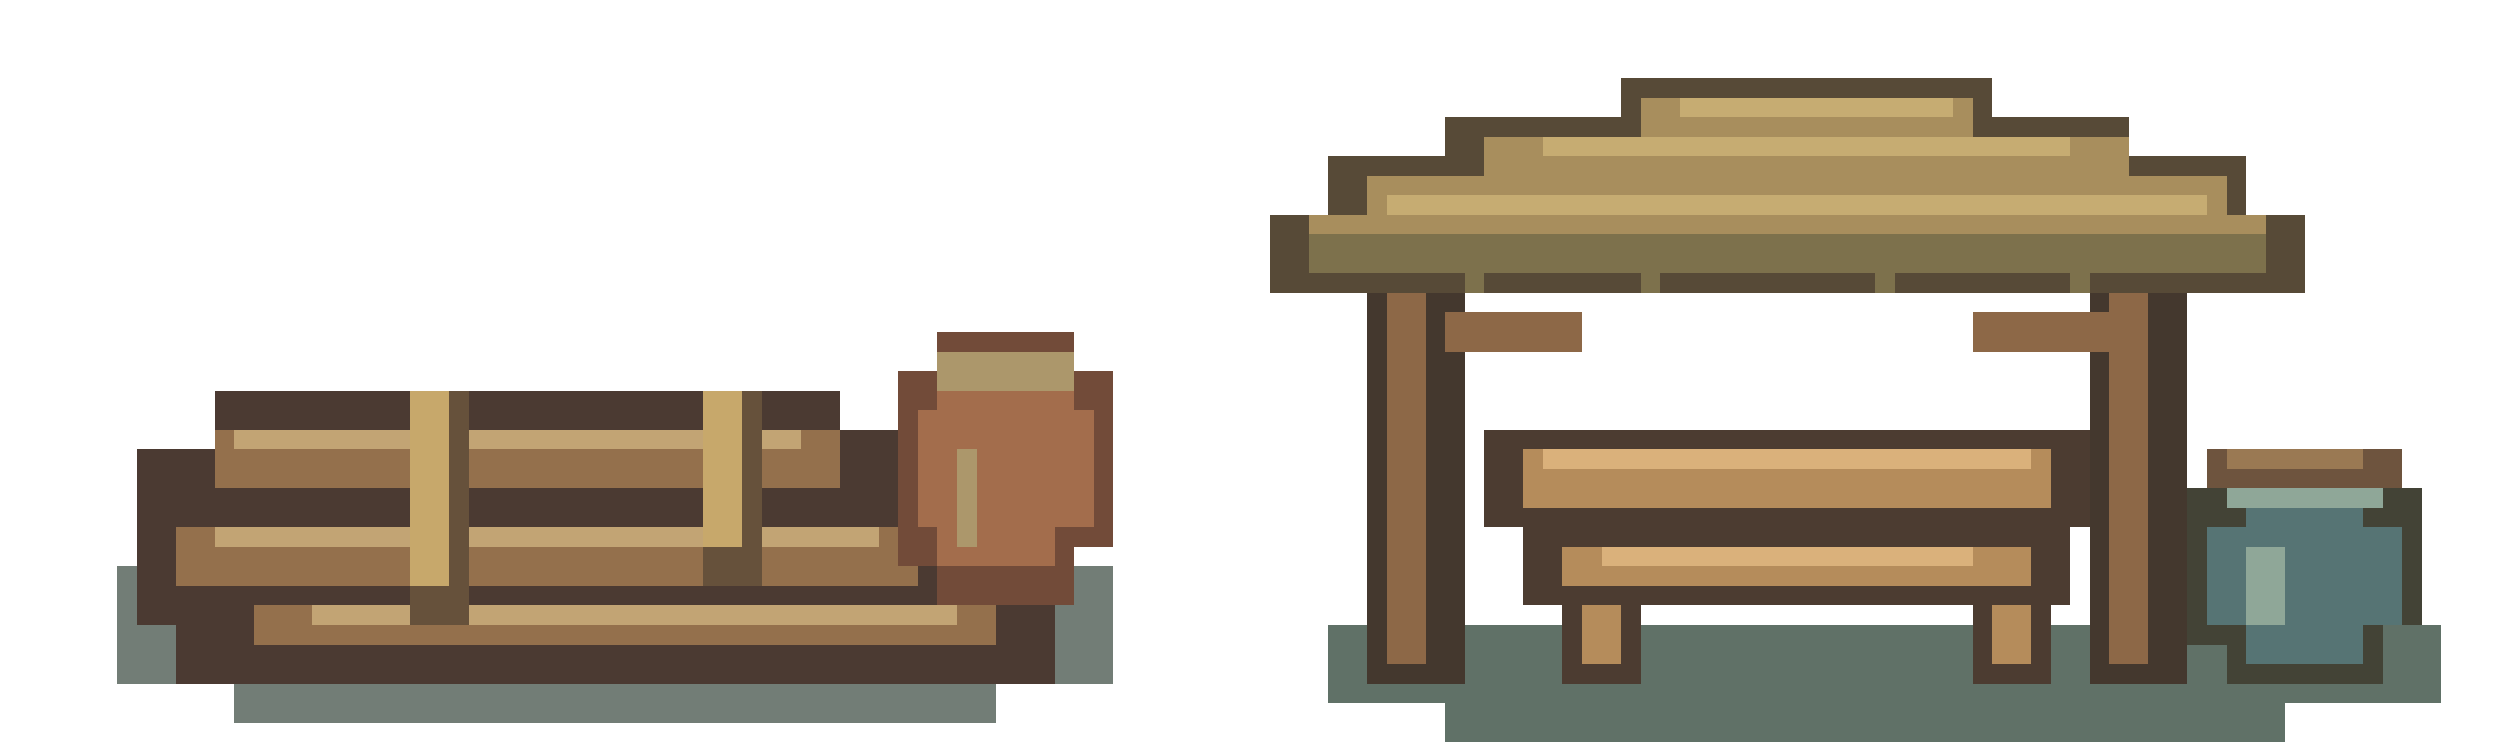
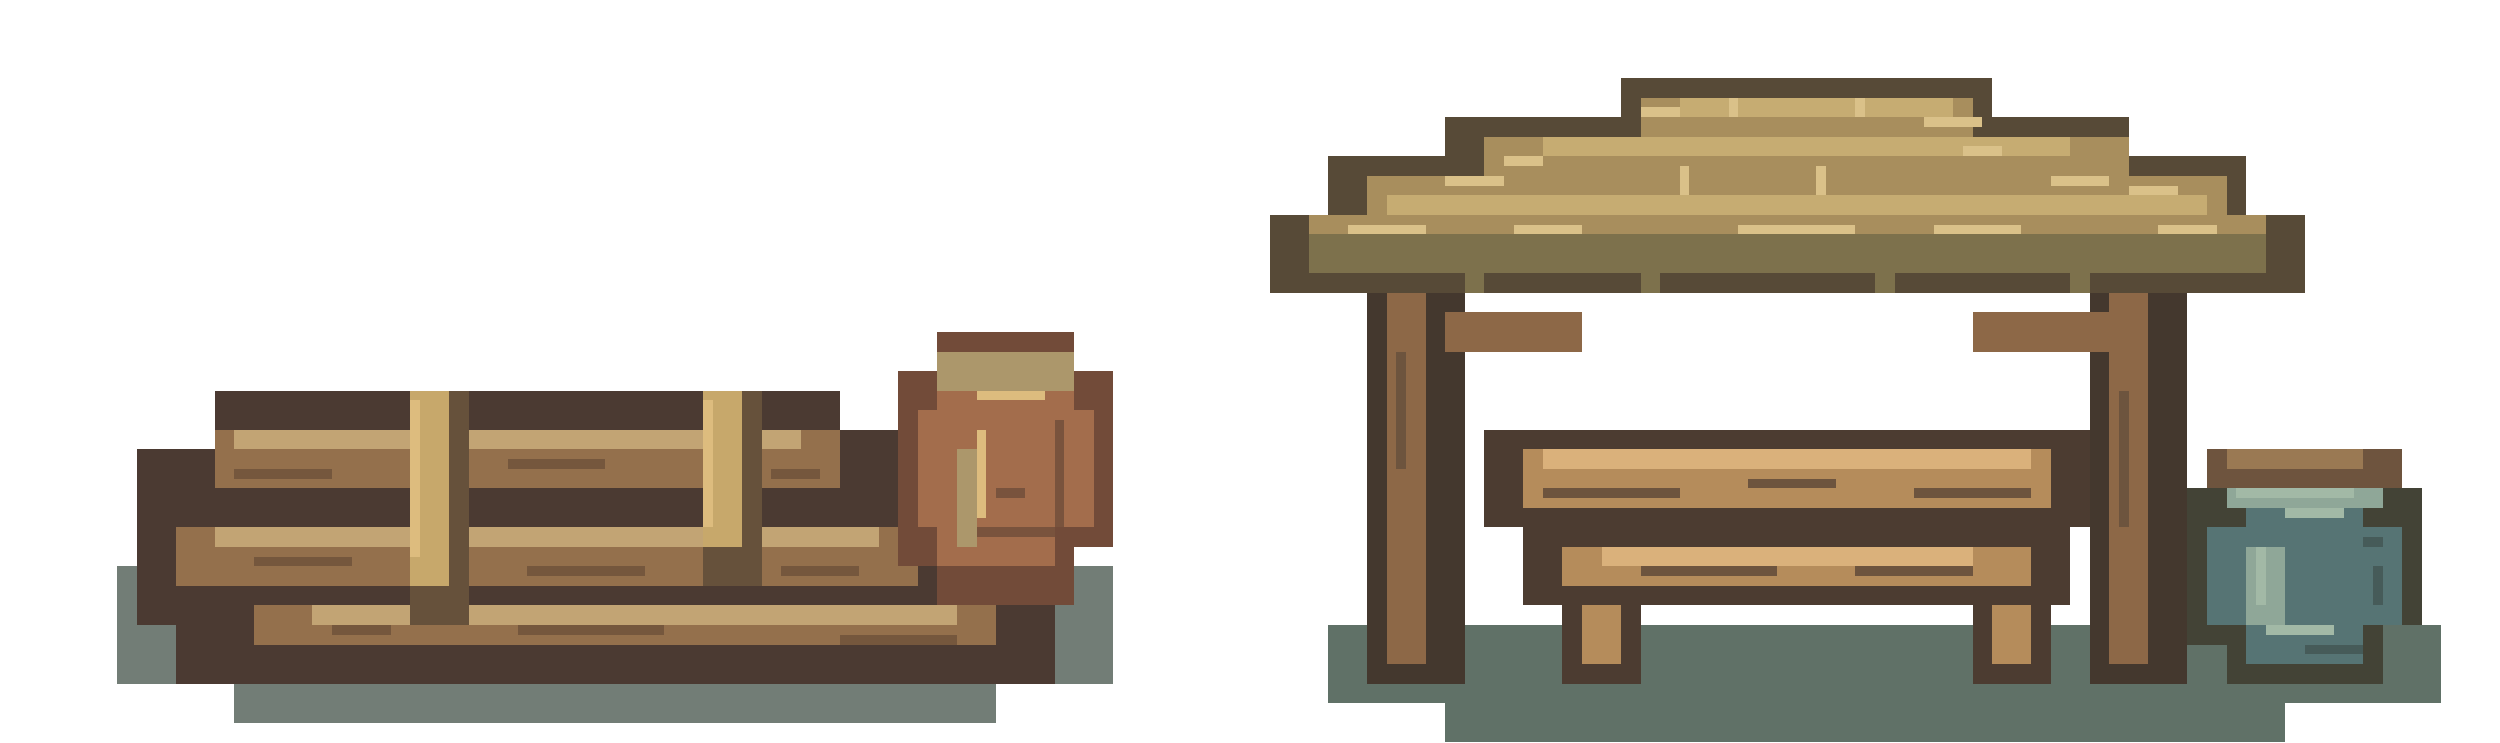
<svg xmlns="http://www.w3.org/2000/svg" width="128" height="38" viewBox="0 0 128 38" shape-rendering="crispEdges">
  <path fill="#26382c" opacity=".65" d="M6 29h51v6H6zm6 6h39v2H12z" />
  <path fill="#4b3a32" d="M7 23h4v-3h32v2h6v7h5v6H9v-3H7z" />
  <path fill="#94704c" d="M11 22h32v3H11zm-2 5h38v3H9zm4 4h38v2H13z" />
  <path fill="#c2a474" d="M12 22h29v1H12zm-1 5h34v1H11zm5 4h33v1H16z" />
  <path fill="#66513b" d="M21 20h3v12h-3zm15 0h3v10h-3z" />
  <path fill="#c7a86b" d="M21 20h2v10h-2zm15 0h2v8h-2z" />
  <path fill="#724b39" d="M48 17h7v2h2v9h-2v3h-7v-2h-2V19h2z" />
  <path fill="#a36d4c" d="M48 19h7v2h1v6h-2v2h-6v-2h-1v-6h1z" />
  <path fill="#ac976b" d="M48 18h7v2h-7zm1 5h1v5h-1z" />
+   <path fill="#75573d" d="M12 24h5v.5h-5z M26 23.5h5v.5h-5z M39.5 24h2.5v.5h-2.5z M13 28.5h5v.5h-5z M27 29h6v.5h-6z M40 29h4v.5h-4z M17 32h3v.5h-3z M26.5 32h7.5v.5h-7.5z M43 32.5h6v.5h-6z" />
+   <path fill="#ddbc7e" d="M21 20.5h.5v8H21z M36 20.5h.5V27H36z M50 20h3.5v.5H50z M50 22h.5v4.5H50z" />
+   <path fill="#79533d" d="M54 21.5h.5V27H54z M50 27h4v.5h-4z M51 25h1.5v.5H51z" />
  <g transform="translate(64 0)">
    <path fill="#233a2d" opacity=".72" d="M4 32h57v4H4zm6 4h43v2H10z" />
    <path fill="#44382e" d="M6 11h5v24H6zm37 0h5v24h-5z" />
    <path fill="#8d6847" d="M7 12h2v22H7zm37 0h2v22h-2zm-34 4h7v2h-7zm27 0h7v2h-7z" />
    <path fill="#574a37" d="M1 11h3V8h6V6h9V4h19v2h7v2h6v3h3v4H1z" />
    <path fill="#a88e5d" d="M3 11h3V9h6V7h8V5h17v2h8v2h5v2h2v2H3z" />
    <path fill="#c6ac72" d="M7 10h42v1H7zm8-3h27v1H15zm7-2h14v1H22z" />
    <path fill="#7d714c" d="M3 12h49v2H3zm8 0h1v3h-1zm9 0h1v3h-1zm12 0h1v3h-1zm10 0h1v3h-1z" />
    <path fill="#4c3c31" d="M12 22h31v5H12zm2 5h28v4H14zm2 4h4v4h-4zm21 0h4v4h-4z" />
    <path fill="#b58c5b" d="M14 23h27v3H14zm2 5h24v2H16zm1 3h2v3h-2zm21 0h2v3h-2z" />
    <path fill="#dab17b" d="M15 23h25v1H15zm3 5h19v1H18z" />
    <path fill="#434336" d="M50 23h8v2h2v7h-2v3h-8v-2h-2v-8h2z" />
    <path fill="#567474" d="M51 25h6v2h2v5h-2v2h-6v-2h-2v-5h2z" />
    <path fill="#8fa798" d="M50 25h8v1h-8zm1 3h2v4h-2z" />
    <path fill="#6e543e" d="M49 23h10v2H49z" />
    <path fill="#9a7953" d="M50 23h7v1h-7z" />
+     <path fill="#dac189" d="M20 5.5h2v.5h-2z M24.5 5h.5v1h-.5z M31 5h.5v1H31z M34.5 6h3v.5h-3z M10 9h3v.5h-3z M13 8h2v.5h-2z M22 8.5h.5v1.5H22z M29 8.5h.5V10H29z M36.5 7.5h2v.5h-2z M41 9h3v.5h-3z M45 9.5h2.5v.5H45z M5 11.5h4v.5H5z M13.5 11.5h3.5v.5h-3.5z M25 11.5h6v.5h-6z M35 11.5h4.5v.5H35z M46.5 11.5h3v.5h-3z" />
+     <path fill="#6d543e" d="M7.5 18h.5v6h-.5z M44.5 20h.5v7h-.5z M15 25h7v.5h-7z M25.5 24.5h4.5v.5h-4.5z M34 25h6v.5h-6z M20 29h7v.5h-7z M31 29h6v.5h-6z" />
+     <path fill="#a2b9a6" d="M50.5 25h6v.5h-6z M51.5 28h.5v3h-.5z M53 26h3v.5h-3z M52 32h3.5v.5H52z" />
+     <path fill="#465b59" d="M57 27.5h1v.5h-1z M57.5 29h.5v2h-.5z M54 33h3v.5h-3z" />
  </g>
</svg>
